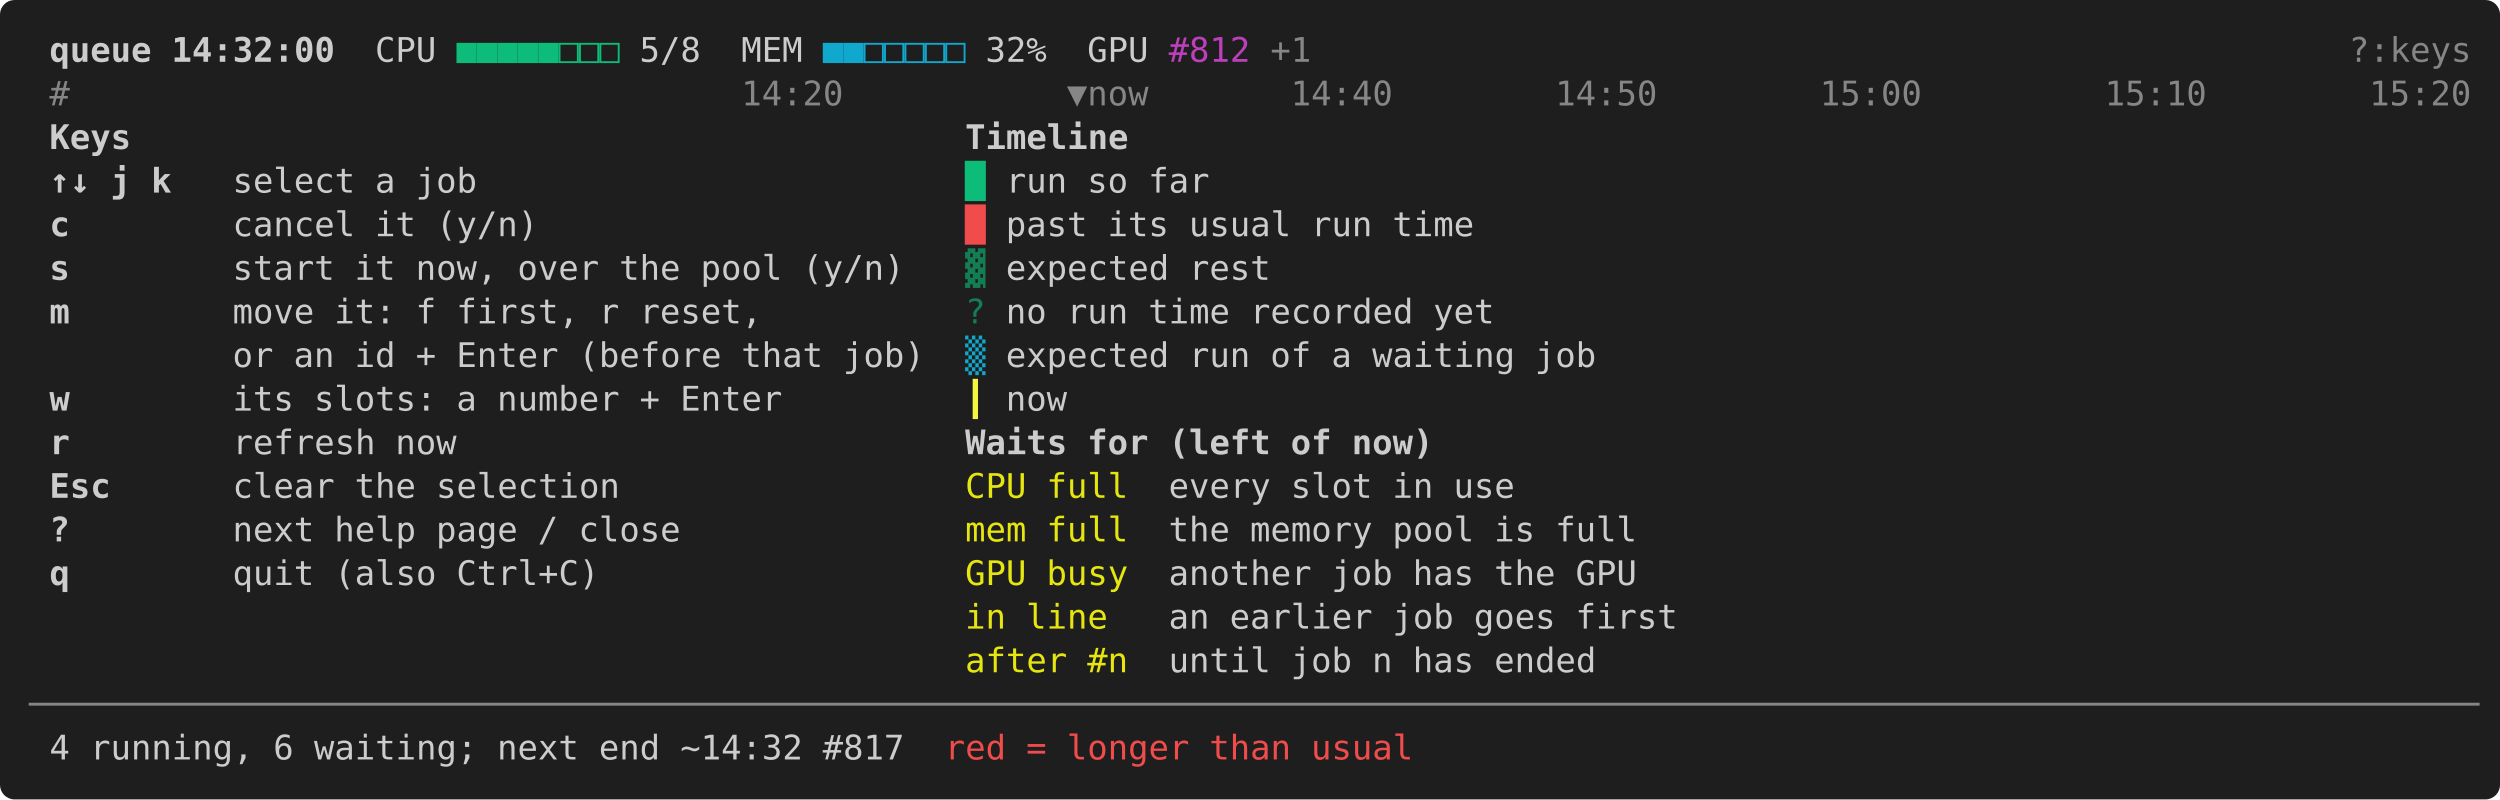
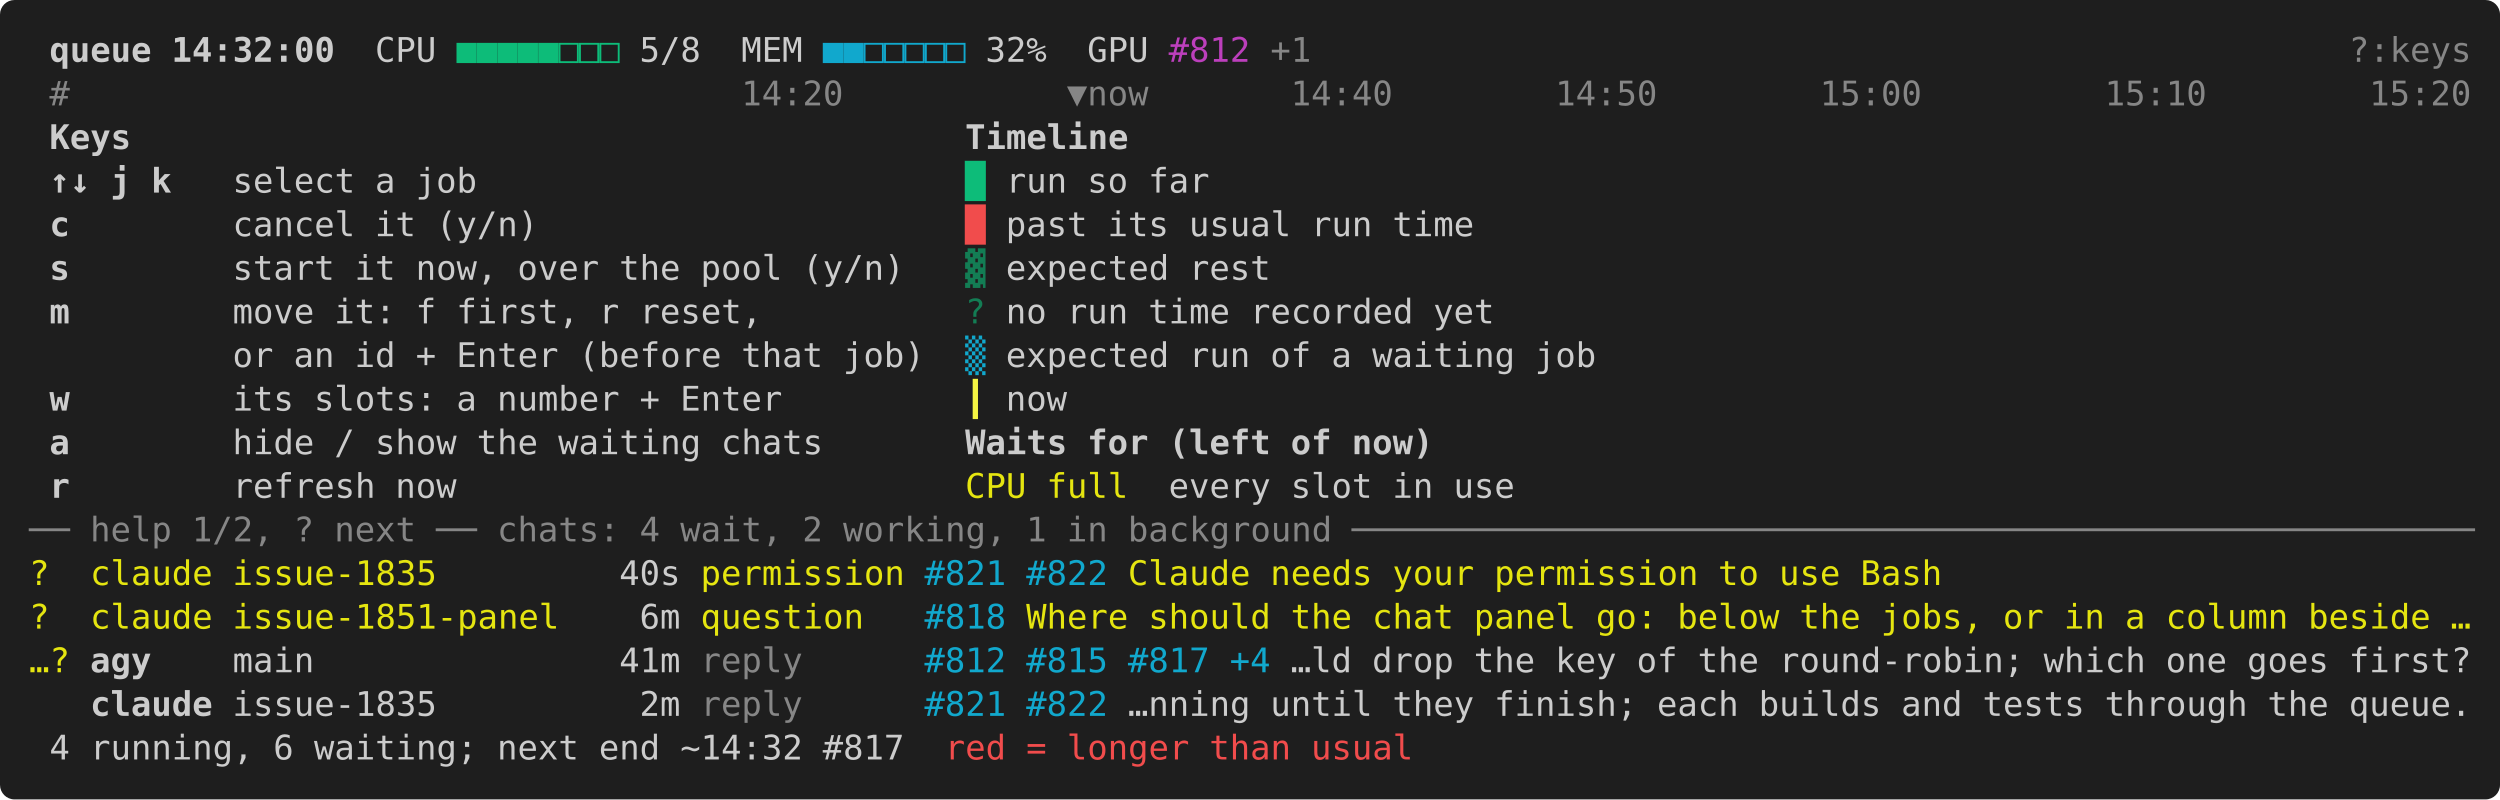
<svg xmlns="http://www.w3.org/2000/svg" width="1032" height="330" viewBox="0 0 1032 330">
  <rect width="100%" height="100%" rx="6" fill="#1e1e1e" />
  <g font-family="ui-monospace, SFMono-Regular, Menlo, Consolas, 'DejaVu Sans Mono', monospace" font-size="14">
    <text y="25.5">
      <tspan x="20.4" textLength="42" lengthAdjust="spacingAndGlyphs" fill="#cccccc" font-weight="bold">queue</tspan>
      <tspan x="70.8" textLength="67.2" lengthAdjust="spacingAndGlyphs" fill="#cccccc" font-weight="bold">14:32:00</tspan>
      <tspan x="154.8" textLength="25.2" lengthAdjust="spacingAndGlyphs" fill="#cccccc">CPU</tspan>
      <tspan x="188.4" textLength="67.2" lengthAdjust="spacingAndGlyphs" fill="#0dbc79">■■■■■□□□</tspan>
      <tspan x="264" textLength="25.2" lengthAdjust="spacingAndGlyphs" fill="#cccccc">5/8</tspan>
      <tspan x="306" textLength="25.2" lengthAdjust="spacingAndGlyphs" fill="#cccccc">MEM</tspan>
      <tspan x="339.6" textLength="58.8" lengthAdjust="spacingAndGlyphs" fill="#11a8cd">■■□□□□□</tspan>
      <tspan x="406.8" textLength="25.2" lengthAdjust="spacingAndGlyphs" fill="#cccccc">32%</tspan>
      <tspan x="448.8" textLength="25.2" lengthAdjust="spacingAndGlyphs" fill="#cccccc">GPU</tspan>
      <tspan x="482.4" textLength="33.6" lengthAdjust="spacingAndGlyphs" fill="#bc3fbc">#812</tspan>
      <tspan x="524.4" textLength="16.8" lengthAdjust="spacingAndGlyphs" fill="#cccccc" fill-opacity="0.6">+1</tspan>
      <tspan x="969.6" textLength="50.4" lengthAdjust="spacingAndGlyphs" fill="#cccccc" fill-opacity="0.6">?:keys</tspan>
    </text>
    <text y="43.5">
      <tspan x="20.4" textLength="8.4" lengthAdjust="spacingAndGlyphs" fill="#cccccc" fill-opacity="0.6">#</tspan>
      <tspan x="306" textLength="42" lengthAdjust="spacingAndGlyphs" fill="#cccccc" fill-opacity="0.6">14:20</tspan>
      <tspan x="440.4" textLength="33.6" lengthAdjust="spacingAndGlyphs" fill="#cccccc" fill-opacity="0.6">▼now</tspan>
      <tspan x="532.8" textLength="42" lengthAdjust="spacingAndGlyphs" fill="#cccccc" fill-opacity="0.6">14:40</tspan>
      <tspan x="642" textLength="42" lengthAdjust="spacingAndGlyphs" fill="#cccccc" fill-opacity="0.6">14:50</tspan>
      <tspan x="751.2" textLength="42" lengthAdjust="spacingAndGlyphs" fill="#cccccc" fill-opacity="0.6">15:00</tspan>
      <tspan x="868.8" textLength="42" lengthAdjust="spacingAndGlyphs" fill="#cccccc" fill-opacity="0.6">15:10</tspan>
      <tspan x="978" textLength="42" lengthAdjust="spacingAndGlyphs" fill="#cccccc" fill-opacity="0.6">15:20</tspan>
    </text>
    <text y="61.5">
      <tspan x="20.4" textLength="33.6" lengthAdjust="spacingAndGlyphs" fill="#cccccc" font-weight="bold">Keys</tspan>
      <tspan x="398.4" textLength="67.2" lengthAdjust="spacingAndGlyphs" fill="#cccccc" font-weight="bold">Timeline</tspan>
    </text>
    <text y="79.5">
      <tspan x="20.4" textLength="16.8" lengthAdjust="spacingAndGlyphs" fill="#cccccc" font-weight="bold">↑↓</tspan>
      <tspan x="45.6" textLength="8.4" lengthAdjust="spacingAndGlyphs" fill="#cccccc" font-weight="bold">j</tspan>
      <tspan x="62.4" textLength="8.4" lengthAdjust="spacingAndGlyphs" fill="#cccccc" font-weight="bold">k</tspan>
      <tspan x="96" textLength="50.4" lengthAdjust="spacingAndGlyphs" fill="#cccccc">select</tspan>
      <tspan x="154.8" textLength="8.4" lengthAdjust="spacingAndGlyphs" fill="#cccccc">a</tspan>
      <tspan x="171.6" textLength="25.2" lengthAdjust="spacingAndGlyphs" fill="#cccccc">job</tspan>
      <tspan x="398.4" textLength="8.4" lengthAdjust="spacingAndGlyphs" fill="#0dbc79">█</tspan>
      <tspan x="415.2" textLength="25.2" lengthAdjust="spacingAndGlyphs" fill="#cccccc">run</tspan>
      <tspan x="448.8" textLength="16.8" lengthAdjust="spacingAndGlyphs" fill="#cccccc">so</tspan>
      <tspan x="474" textLength="25.2" lengthAdjust="spacingAndGlyphs" fill="#cccccc">far</tspan>
    </text>
    <text y="97.5">
      <tspan x="20.4" textLength="8.4" lengthAdjust="spacingAndGlyphs" fill="#cccccc" font-weight="bold">c</tspan>
      <tspan x="96" textLength="50.4" lengthAdjust="spacingAndGlyphs" fill="#cccccc">cancel</tspan>
      <tspan x="154.8" textLength="16.8" lengthAdjust="spacingAndGlyphs" fill="#cccccc">it</tspan>
      <tspan x="180" textLength="42" lengthAdjust="spacingAndGlyphs" fill="#cccccc">(y/n)</tspan>
      <tspan x="398.4" textLength="8.4" lengthAdjust="spacingAndGlyphs" fill="#f14c4c">█</tspan>
      <tspan x="415.2" textLength="33.6" lengthAdjust="spacingAndGlyphs" fill="#cccccc">past</tspan>
      <tspan x="457.2" textLength="25.2" lengthAdjust="spacingAndGlyphs" fill="#cccccc">its</tspan>
      <tspan x="490.8" textLength="42" lengthAdjust="spacingAndGlyphs" fill="#cccccc">usual</tspan>
      <tspan x="541.2" textLength="25.2" lengthAdjust="spacingAndGlyphs" fill="#cccccc">run</tspan>
      <tspan x="574.8" textLength="33.6" lengthAdjust="spacingAndGlyphs" fill="#cccccc">time</tspan>
    </text>
    <text y="115.5">
      <tspan x="20.4" textLength="8.4" lengthAdjust="spacingAndGlyphs" fill="#cccccc" font-weight="bold">s</tspan>
      <tspan x="96" textLength="42" lengthAdjust="spacingAndGlyphs" fill="#cccccc">start</tspan>
      <tspan x="146.4" textLength="16.8" lengthAdjust="spacingAndGlyphs" fill="#cccccc">it</tspan>
      <tspan x="171.6" textLength="33.6" lengthAdjust="spacingAndGlyphs" fill="#cccccc">now,</tspan>
      <tspan x="213.6" textLength="33.6" lengthAdjust="spacingAndGlyphs" fill="#cccccc">over</tspan>
      <tspan x="255.6" textLength="25.2" lengthAdjust="spacingAndGlyphs" fill="#cccccc">the</tspan>
      <tspan x="289.2" textLength="33.6" lengthAdjust="spacingAndGlyphs" fill="#cccccc">pool</tspan>
      <tspan x="331.2" textLength="42" lengthAdjust="spacingAndGlyphs" fill="#cccccc">(y/n)</tspan>
      <tspan x="398.4" textLength="8.4" lengthAdjust="spacingAndGlyphs" fill="#0dbc79" fill-opacity="0.6">▓</tspan>
      <tspan x="415.2" textLength="67.2" lengthAdjust="spacingAndGlyphs" fill="#cccccc">expected</tspan>
      <tspan x="490.8" textLength="33.6" lengthAdjust="spacingAndGlyphs" fill="#cccccc">rest</tspan>
    </text>
    <text y="133.5">
      <tspan x="20.4" textLength="8.4" lengthAdjust="spacingAndGlyphs" fill="#cccccc" font-weight="bold">m</tspan>
      <tspan x="96" textLength="33.6" lengthAdjust="spacingAndGlyphs" fill="#cccccc">move</tspan>
      <tspan x="138" textLength="25.2" lengthAdjust="spacingAndGlyphs" fill="#cccccc">it:</tspan>
      <tspan x="171.6" textLength="8.4" lengthAdjust="spacingAndGlyphs" fill="#cccccc">f</tspan>
      <tspan x="188.4" textLength="50.4" lengthAdjust="spacingAndGlyphs" fill="#cccccc">first,</tspan>
      <tspan x="247.2" textLength="8.4" lengthAdjust="spacingAndGlyphs" fill="#cccccc">r</tspan>
      <tspan x="264" textLength="50.4" lengthAdjust="spacingAndGlyphs" fill="#cccccc">reset,</tspan>
      <tspan x="398.4" textLength="8.4" lengthAdjust="spacingAndGlyphs" fill="#0dbc79" fill-opacity="0.6">?</tspan>
      <tspan x="415.2" textLength="16.8" lengthAdjust="spacingAndGlyphs" fill="#cccccc">no</tspan>
      <tspan x="440.4" textLength="25.2" lengthAdjust="spacingAndGlyphs" fill="#cccccc">run</tspan>
      <tspan x="474" textLength="33.6" lengthAdjust="spacingAndGlyphs" fill="#cccccc">time</tspan>
      <tspan x="516" textLength="67.2" lengthAdjust="spacingAndGlyphs" fill="#cccccc">recorded</tspan>
      <tspan x="591.6" textLength="25.2" lengthAdjust="spacingAndGlyphs" fill="#cccccc">yet</tspan>
    </text>
    <text y="151.5">
      <tspan x="96" textLength="16.8" lengthAdjust="spacingAndGlyphs" fill="#cccccc">or</tspan>
      <tspan x="121.2" textLength="16.8" lengthAdjust="spacingAndGlyphs" fill="#cccccc">an</tspan>
      <tspan x="146.4" textLength="16.8" lengthAdjust="spacingAndGlyphs" fill="#cccccc">id</tspan>
      <tspan x="171.6" textLength="8.4" lengthAdjust="spacingAndGlyphs" fill="#cccccc">+</tspan>
      <tspan x="188.4" textLength="42" lengthAdjust="spacingAndGlyphs" fill="#cccccc">Enter</tspan>
      <tspan x="238.8" textLength="58.8" lengthAdjust="spacingAndGlyphs" fill="#cccccc">(before</tspan>
      <tspan x="306" textLength="33.6" lengthAdjust="spacingAndGlyphs" fill="#cccccc">that</tspan>
      <tspan x="348" textLength="33.6" lengthAdjust="spacingAndGlyphs" fill="#cccccc">job)</tspan>
      <tspan x="398.4" textLength="8.4" lengthAdjust="spacingAndGlyphs" fill="#11a8cd">▒</tspan>
      <tspan x="415.2" textLength="67.2" lengthAdjust="spacingAndGlyphs" fill="#cccccc">expected</tspan>
      <tspan x="490.8" textLength="25.2" lengthAdjust="spacingAndGlyphs" fill="#cccccc">run</tspan>
      <tspan x="524.4" textLength="16.8" lengthAdjust="spacingAndGlyphs" fill="#cccccc">of</tspan>
      <tspan x="549.6" textLength="8.4" lengthAdjust="spacingAndGlyphs" fill="#cccccc">a</tspan>
      <tspan x="566.4" textLength="58.8" lengthAdjust="spacingAndGlyphs" fill="#cccccc">waiting</tspan>
      <tspan x="633.6" textLength="25.2" lengthAdjust="spacingAndGlyphs" fill="#cccccc">job</tspan>
    </text>
    <text y="169.5">
      <tspan x="20.4" textLength="8.4" lengthAdjust="spacingAndGlyphs" fill="#cccccc" font-weight="bold">w</tspan>
      <tspan x="96" textLength="25.2" lengthAdjust="spacingAndGlyphs" fill="#cccccc">its</tspan>
      <tspan x="129.6" textLength="50.4" lengthAdjust="spacingAndGlyphs" fill="#cccccc">slots:</tspan>
      <tspan x="188.4" textLength="8.4" lengthAdjust="spacingAndGlyphs" fill="#cccccc">a</tspan>
      <tspan x="205.2" textLength="50.4" lengthAdjust="spacingAndGlyphs" fill="#cccccc">number</tspan>
      <tspan x="264" textLength="8.4" lengthAdjust="spacingAndGlyphs" fill="#cccccc">+</tspan>
      <tspan x="280.8" textLength="42" lengthAdjust="spacingAndGlyphs" fill="#cccccc">Enter</tspan>
      <tspan x="398.4" textLength="8.4" lengthAdjust="spacingAndGlyphs" fill="#f5f543" font-weight="bold">┃</tspan>
      <tspan x="415.2" textLength="25.2" lengthAdjust="spacingAndGlyphs" fill="#cccccc">now</tspan>
    </text>
    <text y="187.5">
-       <tspan x="20.4" textLength="8.4" lengthAdjust="spacingAndGlyphs" fill="#cccccc" font-weight="bold">r</tspan>
-       <tspan x="96" textLength="58.8" lengthAdjust="spacingAndGlyphs" fill="#cccccc">refresh</tspan>
-       <tspan x="163.2" textLength="25.2" lengthAdjust="spacingAndGlyphs" fill="#cccccc">now</tspan>
+       <tspan x="20.4" textLength="8.4" lengthAdjust="spacingAndGlyphs" fill="#cccccc" font-weight="bold">a</tspan>
+       <tspan x="96" textLength="33.6" lengthAdjust="spacingAndGlyphs" fill="#cccccc">hide</tspan>
+       <tspan x="138" textLength="8.4" lengthAdjust="spacingAndGlyphs" fill="#cccccc">/</tspan>
+       <tspan x="154.8" textLength="33.6" lengthAdjust="spacingAndGlyphs" fill="#cccccc">show</tspan>
+       <tspan x="196.8" textLength="25.2" lengthAdjust="spacingAndGlyphs" fill="#cccccc">the</tspan>
+       <tspan x="230.4" textLength="58.8" lengthAdjust="spacingAndGlyphs" fill="#cccccc">waiting</tspan>
+       <tspan x="297.6" textLength="42" lengthAdjust="spacingAndGlyphs" fill="#cccccc">chats</tspan>
      <tspan x="398.4" textLength="42" lengthAdjust="spacingAndGlyphs" fill="#cccccc" font-weight="bold">Waits</tspan>
      <tspan x="448.8" textLength="25.2" lengthAdjust="spacingAndGlyphs" fill="#cccccc" font-weight="bold">for</tspan>
      <tspan x="482.4" textLength="42" lengthAdjust="spacingAndGlyphs" fill="#cccccc" font-weight="bold">(left</tspan>
      <tspan x="532.8" textLength="16.8" lengthAdjust="spacingAndGlyphs" fill="#cccccc" font-weight="bold">of</tspan>
      <tspan x="558" textLength="33.6" lengthAdjust="spacingAndGlyphs" fill="#cccccc" font-weight="bold">now)</tspan>
    </text>
    <text y="205.5">
-       <tspan x="20.4" textLength="25.2" lengthAdjust="spacingAndGlyphs" fill="#cccccc" font-weight="bold">Esc</tspan>
-       <tspan x="96" textLength="42" lengthAdjust="spacingAndGlyphs" fill="#cccccc">clear</tspan>
-       <tspan x="146.4" textLength="25.2" lengthAdjust="spacingAndGlyphs" fill="#cccccc">the</tspan>
-       <tspan x="180" textLength="75.6" lengthAdjust="spacingAndGlyphs" fill="#cccccc">selection</tspan>
+       <tspan x="20.4" textLength="8.4" lengthAdjust="spacingAndGlyphs" fill="#cccccc" font-weight="bold">r</tspan>
+       <tspan x="96" textLength="58.8" lengthAdjust="spacingAndGlyphs" fill="#cccccc">refresh</tspan>
+       <tspan x="163.2" textLength="25.2" lengthAdjust="spacingAndGlyphs" fill="#cccccc">now</tspan>
      <tspan x="398.4" textLength="25.2" lengthAdjust="spacingAndGlyphs" fill="#e5e510">CPU</tspan>
      <tspan x="432" textLength="33.6" lengthAdjust="spacingAndGlyphs" fill="#e5e510">full</tspan>
      <tspan x="482.4" textLength="42" lengthAdjust="spacingAndGlyphs" fill="#cccccc">every</tspan>
      <tspan x="532.8" textLength="33.6" lengthAdjust="spacingAndGlyphs" fill="#cccccc">slot</tspan>
      <tspan x="574.8" textLength="16.8" lengthAdjust="spacingAndGlyphs" fill="#cccccc">in</tspan>
      <tspan x="600" textLength="25.2" lengthAdjust="spacingAndGlyphs" fill="#cccccc">use</tspan>
    </text>
    <text y="223.5">
-       <tspan x="20.4" textLength="8.4" lengthAdjust="spacingAndGlyphs" fill="#cccccc" font-weight="bold">?</tspan>
-       <tspan x="96" textLength="33.6" lengthAdjust="spacingAndGlyphs" fill="#cccccc">next</tspan>
-       <tspan x="138" textLength="33.6" lengthAdjust="spacingAndGlyphs" fill="#cccccc">help</tspan>
-       <tspan x="180" textLength="33.6" lengthAdjust="spacingAndGlyphs" fill="#cccccc">page</tspan>
-       <tspan x="222" textLength="8.4" lengthAdjust="spacingAndGlyphs" fill="#cccccc">/</tspan>
-       <tspan x="238.8" textLength="42" lengthAdjust="spacingAndGlyphs" fill="#cccccc">close</tspan>
-       <tspan x="398.4" textLength="25.2" lengthAdjust="spacingAndGlyphs" fill="#e5e510">mem</tspan>
-       <tspan x="432" textLength="33.6" lengthAdjust="spacingAndGlyphs" fill="#e5e510">full</tspan>
-       <tspan x="482.4" textLength="25.2" lengthAdjust="spacingAndGlyphs" fill="#cccccc">the</tspan>
-       <tspan x="516" textLength="50.4" lengthAdjust="spacingAndGlyphs" fill="#cccccc">memory</tspan>
-       <tspan x="574.8" textLength="33.6" lengthAdjust="spacingAndGlyphs" fill="#cccccc">pool</tspan>
-       <tspan x="616.8" textLength="16.8" lengthAdjust="spacingAndGlyphs" fill="#cccccc">is</tspan>
-       <tspan x="642" textLength="33.6" lengthAdjust="spacingAndGlyphs" fill="#cccccc">full</tspan>
+       <tspan x="12" textLength="16.8" lengthAdjust="spacingAndGlyphs" fill="#cccccc" fill-opacity="0.6">──</tspan>
+       <tspan x="37.2" textLength="33.6" lengthAdjust="spacingAndGlyphs" fill="#cccccc" fill-opacity="0.6">help</tspan>
+       <tspan x="79.2" textLength="33.6" lengthAdjust="spacingAndGlyphs" fill="#cccccc" fill-opacity="0.6">1/2,</tspan>
+       <tspan x="121.2" textLength="8.4" lengthAdjust="spacingAndGlyphs" fill="#cccccc" fill-opacity="0.6">?</tspan>
+       <tspan x="138" textLength="33.6" lengthAdjust="spacingAndGlyphs" fill="#cccccc" fill-opacity="0.6">next</tspan>
+       <tspan x="180" textLength="16.8" lengthAdjust="spacingAndGlyphs" fill="#cccccc" fill-opacity="0.6">──</tspan>
+       <tspan x="205.2" textLength="50.4" lengthAdjust="spacingAndGlyphs" fill="#cccccc" fill-opacity="0.6">chats:</tspan>
+       <tspan x="264" textLength="8.4" lengthAdjust="spacingAndGlyphs" fill="#cccccc" fill-opacity="0.6">4</tspan>
+       <tspan x="280.8" textLength="42" lengthAdjust="spacingAndGlyphs" fill="#cccccc" fill-opacity="0.6">wait,</tspan>
+       <tspan x="331.2" textLength="8.4" lengthAdjust="spacingAndGlyphs" fill="#cccccc" fill-opacity="0.6">2</tspan>
+       <tspan x="348" textLength="67.2" lengthAdjust="spacingAndGlyphs" fill="#cccccc" fill-opacity="0.6">working,</tspan>
+       <tspan x="423.6" textLength="8.4" lengthAdjust="spacingAndGlyphs" fill="#cccccc" fill-opacity="0.6">1</tspan>
+       <tspan x="440.4" textLength="16.8" lengthAdjust="spacingAndGlyphs" fill="#cccccc" fill-opacity="0.6">in</tspan>
+       <tspan x="465.6" textLength="84" lengthAdjust="spacingAndGlyphs" fill="#cccccc" fill-opacity="0.6">background</tspan>
+       <tspan x="558" textLength="462" lengthAdjust="spacingAndGlyphs" fill="#cccccc" fill-opacity="0.6">───────────────────────────────────────────────────────</tspan>
    </text>
    <text y="241.5">
-       <tspan x="20.4" textLength="8.4" lengthAdjust="spacingAndGlyphs" fill="#cccccc" font-weight="bold">q</tspan>
-       <tspan x="96" textLength="33.6" lengthAdjust="spacingAndGlyphs" fill="#cccccc">quit</tspan>
-       <tspan x="138" textLength="42" lengthAdjust="spacingAndGlyphs" fill="#cccccc">(also</tspan>
-       <tspan x="188.4" textLength="58.8" lengthAdjust="spacingAndGlyphs" fill="#cccccc">Ctrl+C)</tspan>
-       <tspan x="398.4" textLength="25.2" lengthAdjust="spacingAndGlyphs" fill="#e5e510">GPU</tspan>
-       <tspan x="432" textLength="33.6" lengthAdjust="spacingAndGlyphs" fill="#e5e510">busy</tspan>
-       <tspan x="482.4" textLength="58.8" lengthAdjust="spacingAndGlyphs" fill="#cccccc">another</tspan>
-       <tspan x="549.6" textLength="25.2" lengthAdjust="spacingAndGlyphs" fill="#cccccc">job</tspan>
-       <tspan x="583.2" textLength="25.2" lengthAdjust="spacingAndGlyphs" fill="#cccccc">has</tspan>
-       <tspan x="616.8" textLength="25.2" lengthAdjust="spacingAndGlyphs" fill="#cccccc">the</tspan>
-       <tspan x="650.4" textLength="25.2" lengthAdjust="spacingAndGlyphs" fill="#cccccc">GPU</tspan>
+       <tspan x="12" textLength="8.4" lengthAdjust="spacingAndGlyphs" fill="#e5e510">?</tspan>
+       <tspan x="37.2" textLength="50.4" lengthAdjust="spacingAndGlyphs" fill="#e5e510">claude</tspan>
+       <tspan x="96" textLength="84" lengthAdjust="spacingAndGlyphs" fill="#e5e510">issue-1835</tspan>
+       <tspan x="255.6" textLength="25.2" lengthAdjust="spacingAndGlyphs" fill="#cccccc">40s</tspan>
+       <tspan x="289.2" textLength="84" lengthAdjust="spacingAndGlyphs" fill="#e5e510">permission</tspan>
+       <tspan x="381.6" textLength="33.6" lengthAdjust="spacingAndGlyphs" fill="#11a8cd">#821</tspan>
+       <tspan x="423.6" textLength="33.6" lengthAdjust="spacingAndGlyphs" fill="#11a8cd">#822</tspan>
+       <tspan x="465.6" textLength="50.4" lengthAdjust="spacingAndGlyphs" fill="#e5e510">Claude</tspan>
+       <tspan x="524.4" textLength="42" lengthAdjust="spacingAndGlyphs" fill="#e5e510">needs</tspan>
+       <tspan x="574.8" textLength="33.6" lengthAdjust="spacingAndGlyphs" fill="#e5e510">your</tspan>
+       <tspan x="616.8" textLength="84" lengthAdjust="spacingAndGlyphs" fill="#e5e510">permission</tspan>
+       <tspan x="709.2" textLength="16.8" lengthAdjust="spacingAndGlyphs" fill="#e5e510">to</tspan>
+       <tspan x="734.4" textLength="25.2" lengthAdjust="spacingAndGlyphs" fill="#e5e510">use</tspan>
+       <tspan x="768" textLength="33.6" lengthAdjust="spacingAndGlyphs" fill="#e5e510">Bash</tspan>
    </text>
    <text y="259.5">
-       <tspan x="398.4" textLength="16.8" lengthAdjust="spacingAndGlyphs" fill="#e5e510">in</tspan>
-       <tspan x="423.6" textLength="33.6" lengthAdjust="spacingAndGlyphs" fill="#e5e510">line</tspan>
-       <tspan x="482.4" textLength="16.8" lengthAdjust="spacingAndGlyphs" fill="#cccccc">an</tspan>
-       <tspan x="507.6" textLength="58.8" lengthAdjust="spacingAndGlyphs" fill="#cccccc">earlier</tspan>
-       <tspan x="574.8" textLength="25.2" lengthAdjust="spacingAndGlyphs" fill="#cccccc">job</tspan>
-       <tspan x="608.4" textLength="33.6" lengthAdjust="spacingAndGlyphs" fill="#cccccc">goes</tspan>
-       <tspan x="650.4" textLength="42" lengthAdjust="spacingAndGlyphs" fill="#cccccc">first</tspan>
+       <tspan x="12" textLength="8.4" lengthAdjust="spacingAndGlyphs" fill="#e5e510">?</tspan>
+       <tspan x="37.2" textLength="50.4" lengthAdjust="spacingAndGlyphs" fill="#e5e510">claude</tspan>
+       <tspan x="96" textLength="134.4" lengthAdjust="spacingAndGlyphs" fill="#e5e510">issue-1851-panel</tspan>
+       <tspan x="264" textLength="16.8" lengthAdjust="spacingAndGlyphs" fill="#cccccc">6m</tspan>
+       <tspan x="289.2" textLength="67.2" lengthAdjust="spacingAndGlyphs" fill="#e5e510">question</tspan>
+       <tspan x="381.6" textLength="33.6" lengthAdjust="spacingAndGlyphs" fill="#11a8cd">#818</tspan>
+       <tspan x="423.6" textLength="42" lengthAdjust="spacingAndGlyphs" fill="#e5e510">Where</tspan>
+       <tspan x="474" textLength="50.4" lengthAdjust="spacingAndGlyphs" fill="#e5e510">should</tspan>
+       <tspan x="532.8" textLength="25.2" lengthAdjust="spacingAndGlyphs" fill="#e5e510">the</tspan>
+       <tspan x="566.4" textLength="33.6" lengthAdjust="spacingAndGlyphs" fill="#e5e510">chat</tspan>
+       <tspan x="608.4" textLength="42" lengthAdjust="spacingAndGlyphs" fill="#e5e510">panel</tspan>
+       <tspan x="658.8" textLength="25.2" lengthAdjust="spacingAndGlyphs" fill="#e5e510">go:</tspan>
+       <tspan x="692.4" textLength="42" lengthAdjust="spacingAndGlyphs" fill="#e5e510">below</tspan>
+       <tspan x="742.8" textLength="25.2" lengthAdjust="spacingAndGlyphs" fill="#e5e510">the</tspan>
+       <tspan x="776.4" textLength="42" lengthAdjust="spacingAndGlyphs" fill="#e5e510">jobs,</tspan>
+       <tspan x="826.8" textLength="16.8" lengthAdjust="spacingAndGlyphs" fill="#e5e510">or</tspan>
+       <tspan x="852" textLength="16.8" lengthAdjust="spacingAndGlyphs" fill="#e5e510">in</tspan>
+       <tspan x="877.2" textLength="8.4" lengthAdjust="spacingAndGlyphs" fill="#e5e510">a</tspan>
+       <tspan x="894" textLength="50.4" lengthAdjust="spacingAndGlyphs" fill="#e5e510">column</tspan>
+       <tspan x="952.8" textLength="50.4" lengthAdjust="spacingAndGlyphs" fill="#e5e510">beside</tspan>
+       <tspan x="1011.6" textLength="8.4" lengthAdjust="spacingAndGlyphs" fill="#e5e510">…</tspan>
    </text>
    <text y="277.5">
-       <tspan x="398.4" textLength="42" lengthAdjust="spacingAndGlyphs" fill="#e5e510">after</tspan>
-       <tspan x="448.8" textLength="16.8" lengthAdjust="spacingAndGlyphs" fill="#e5e510">#n</tspan>
-       <tspan x="482.4" textLength="42" lengthAdjust="spacingAndGlyphs" fill="#cccccc">until</tspan>
-       <tspan x="532.8" textLength="25.2" lengthAdjust="spacingAndGlyphs" fill="#cccccc">job</tspan>
-       <tspan x="566.4" textLength="8.4" lengthAdjust="spacingAndGlyphs" fill="#cccccc">n</tspan>
-       <tspan x="583.2" textLength="25.2" lengthAdjust="spacingAndGlyphs" fill="#cccccc">has</tspan>
-       <tspan x="616.8" textLength="42" lengthAdjust="spacingAndGlyphs" fill="#cccccc">ended</tspan>
+       <tspan x="12" textLength="16.8" lengthAdjust="spacingAndGlyphs" fill="#e5e510">…?</tspan>
+       <tspan x="37.2" textLength="25.2" lengthAdjust="spacingAndGlyphs" fill="#cccccc" font-weight="bold">agy</tspan>
+       <tspan x="96" textLength="33.6" lengthAdjust="spacingAndGlyphs" fill="#cccccc">main</tspan>
+       <tspan x="255.6" textLength="25.2" lengthAdjust="spacingAndGlyphs" fill="#cccccc">41m</tspan>
+       <tspan x="289.2" textLength="42" lengthAdjust="spacingAndGlyphs" fill="#cccccc" fill-opacity="0.6">reply</tspan>
+       <tspan x="381.6" textLength="33.6" lengthAdjust="spacingAndGlyphs" fill="#11a8cd">#812</tspan>
+       <tspan x="423.6" textLength="33.6" lengthAdjust="spacingAndGlyphs" fill="#11a8cd">#815</tspan>
+       <tspan x="465.6" textLength="33.6" lengthAdjust="spacingAndGlyphs" fill="#11a8cd">#817</tspan>
+       <tspan x="507.6" textLength="16.8" lengthAdjust="spacingAndGlyphs" fill="#11a8cd">+4</tspan>
+       <tspan x="532.8" textLength="25.2" lengthAdjust="spacingAndGlyphs" fill="#cccccc">…ld</tspan>
+       <tspan x="566.4" textLength="33.6" lengthAdjust="spacingAndGlyphs" fill="#cccccc">drop</tspan>
+       <tspan x="608.4" textLength="25.2" lengthAdjust="spacingAndGlyphs" fill="#cccccc">the</tspan>
+       <tspan x="642" textLength="25.2" lengthAdjust="spacingAndGlyphs" fill="#cccccc">key</tspan>
+       <tspan x="675.6" textLength="16.8" lengthAdjust="spacingAndGlyphs" fill="#cccccc">of</tspan>
+       <tspan x="700.8" textLength="25.2" lengthAdjust="spacingAndGlyphs" fill="#cccccc">the</tspan>
+       <tspan x="734.4" textLength="100.8" lengthAdjust="spacingAndGlyphs" fill="#cccccc">round-robin;</tspan>
+       <tspan x="843.6" textLength="42" lengthAdjust="spacingAndGlyphs" fill="#cccccc">which</tspan>
+       <tspan x="894" textLength="25.2" lengthAdjust="spacingAndGlyphs" fill="#cccccc">one</tspan>
+       <tspan x="927.6" textLength="33.6" lengthAdjust="spacingAndGlyphs" fill="#cccccc">goes</tspan>
+       <tspan x="969.6" textLength="50.4" lengthAdjust="spacingAndGlyphs" fill="#cccccc">first?</tspan>
    </text>
    <text y="295.5">
-       <tspan x="12" textLength="1008" lengthAdjust="spacingAndGlyphs" fill="#cccccc" fill-opacity="0.6">────────────────────────────────────────────────────────────────────────────────────────────────────────────────────────</tspan>
+       <tspan x="37.2" textLength="50.4" lengthAdjust="spacingAndGlyphs" fill="#cccccc" font-weight="bold">claude</tspan>
+       <tspan x="96" textLength="84" lengthAdjust="spacingAndGlyphs" fill="#cccccc">issue-1835</tspan>
+       <tspan x="264" textLength="16.8" lengthAdjust="spacingAndGlyphs" fill="#cccccc">2m</tspan>
+       <tspan x="289.2" textLength="42" lengthAdjust="spacingAndGlyphs" fill="#cccccc" fill-opacity="0.6">reply</tspan>
+       <tspan x="381.6" textLength="33.6" lengthAdjust="spacingAndGlyphs" fill="#11a8cd">#821</tspan>
+       <tspan x="423.6" textLength="33.6" lengthAdjust="spacingAndGlyphs" fill="#11a8cd">#822</tspan>
+       <tspan x="465.6" textLength="50.4" lengthAdjust="spacingAndGlyphs" fill="#cccccc">…nning</tspan>
+       <tspan x="524.4" textLength="42" lengthAdjust="spacingAndGlyphs" fill="#cccccc">until</tspan>
+       <tspan x="574.8" textLength="33.6" lengthAdjust="spacingAndGlyphs" fill="#cccccc">they</tspan>
+       <tspan x="616.8" textLength="58.8" lengthAdjust="spacingAndGlyphs" fill="#cccccc">finish;</tspan>
+       <tspan x="684" textLength="33.6" lengthAdjust="spacingAndGlyphs" fill="#cccccc">each</tspan>
+       <tspan x="726" textLength="50.4" lengthAdjust="spacingAndGlyphs" fill="#cccccc">builds</tspan>
+       <tspan x="784.8" textLength="25.2" lengthAdjust="spacingAndGlyphs" fill="#cccccc">and</tspan>
+       <tspan x="818.4" textLength="42" lengthAdjust="spacingAndGlyphs" fill="#cccccc">tests</tspan>
+       <tspan x="868.8" textLength="58.8" lengthAdjust="spacingAndGlyphs" fill="#cccccc">through</tspan>
+       <tspan x="936" textLength="25.2" lengthAdjust="spacingAndGlyphs" fill="#cccccc">the</tspan>
+       <tspan x="969.6" textLength="50.4" lengthAdjust="spacingAndGlyphs" fill="#cccccc">queue.</tspan>
    </text>
    <text y="313.5">
      <tspan x="20.4" textLength="8.4" lengthAdjust="spacingAndGlyphs" fill="#cccccc">4</tspan>
      <tspan x="37.2" textLength="67.2" lengthAdjust="spacingAndGlyphs" fill="#cccccc">running,</tspan>
      <tspan x="112.8" textLength="8.4" lengthAdjust="spacingAndGlyphs" fill="#cccccc">6</tspan>
      <tspan x="129.6" textLength="67.2" lengthAdjust="spacingAndGlyphs" fill="#cccccc">waiting;</tspan>
      <tspan x="205.2" textLength="33.6" lengthAdjust="spacingAndGlyphs" fill="#cccccc">next</tspan>
      <tspan x="247.2" textLength="25.2" lengthAdjust="spacingAndGlyphs" fill="#cccccc">end</tspan>
      <tspan x="280.8" textLength="50.4" lengthAdjust="spacingAndGlyphs" fill="#cccccc">~14:32</tspan>
      <tspan x="339.6" textLength="33.6" lengthAdjust="spacingAndGlyphs" fill="#cccccc">#817</tspan>
      <tspan x="390" textLength="25.2" lengthAdjust="spacingAndGlyphs" fill="#f14c4c">red</tspan>
      <tspan x="423.6" textLength="8.4" lengthAdjust="spacingAndGlyphs" fill="#f14c4c">=</tspan>
      <tspan x="440.4" textLength="50.4" lengthAdjust="spacingAndGlyphs" fill="#f14c4c">longer</tspan>
      <tspan x="499.2" textLength="33.6" lengthAdjust="spacingAndGlyphs" fill="#f14c4c">than</tspan>
      <tspan x="541.2" textLength="42" lengthAdjust="spacingAndGlyphs" fill="#f14c4c">usual</tspan>
    </text>
  </g>
</svg>
